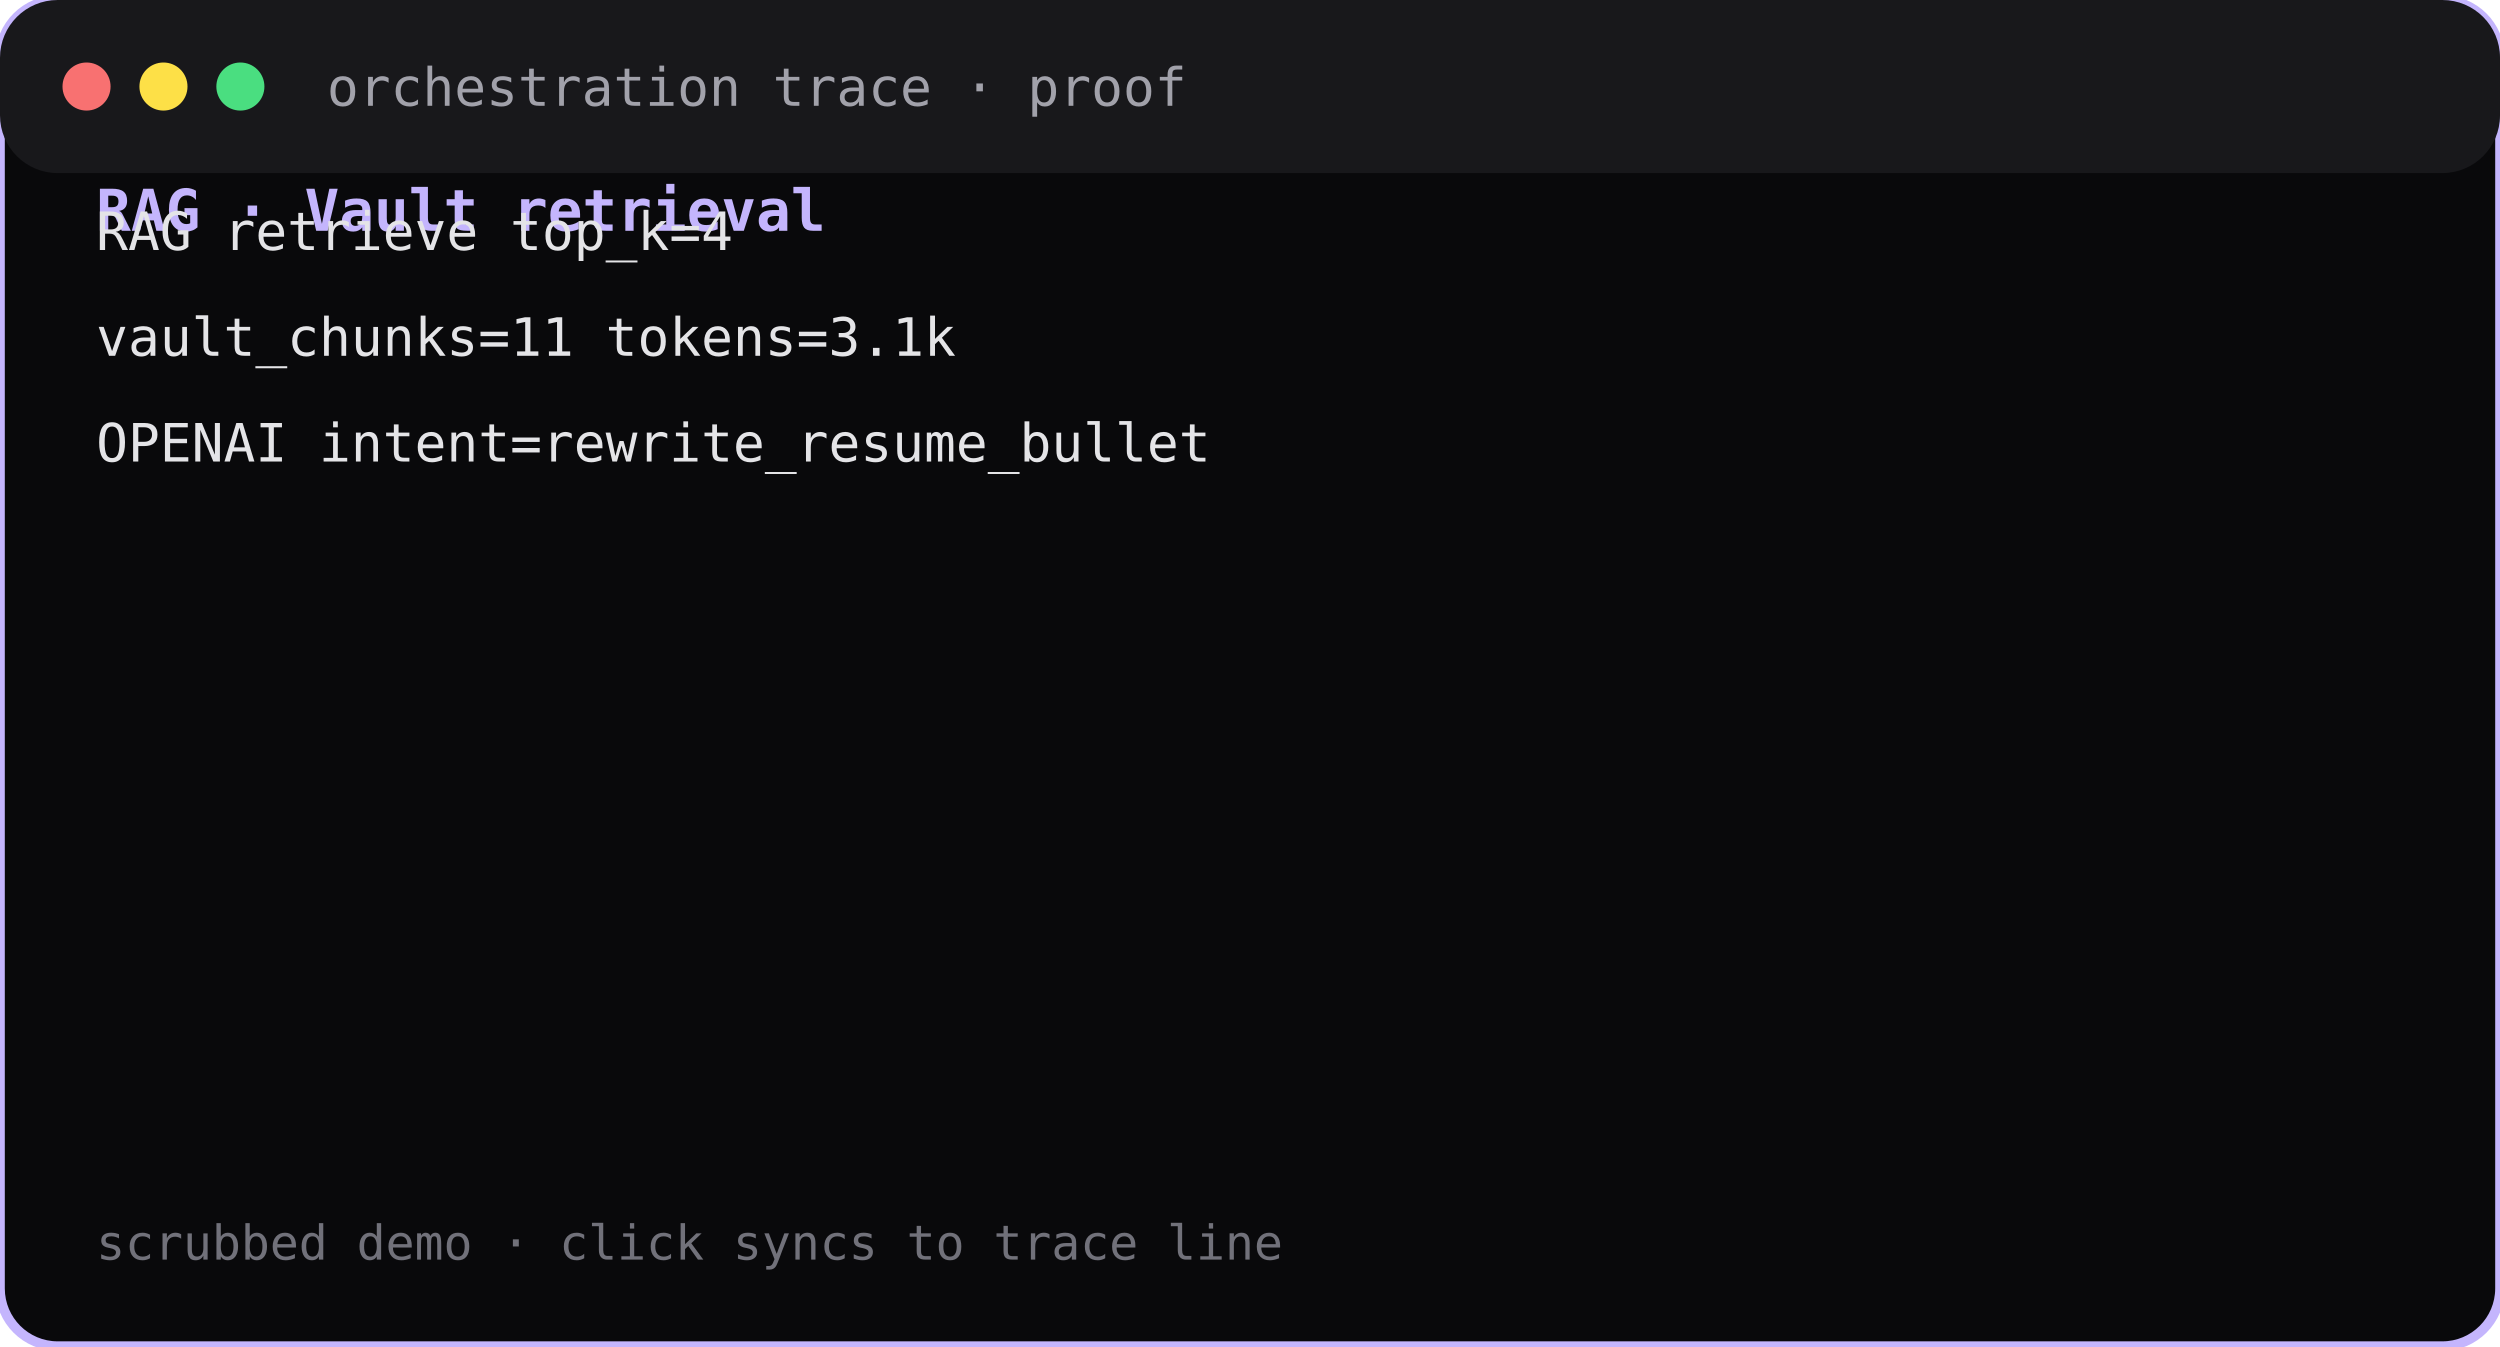
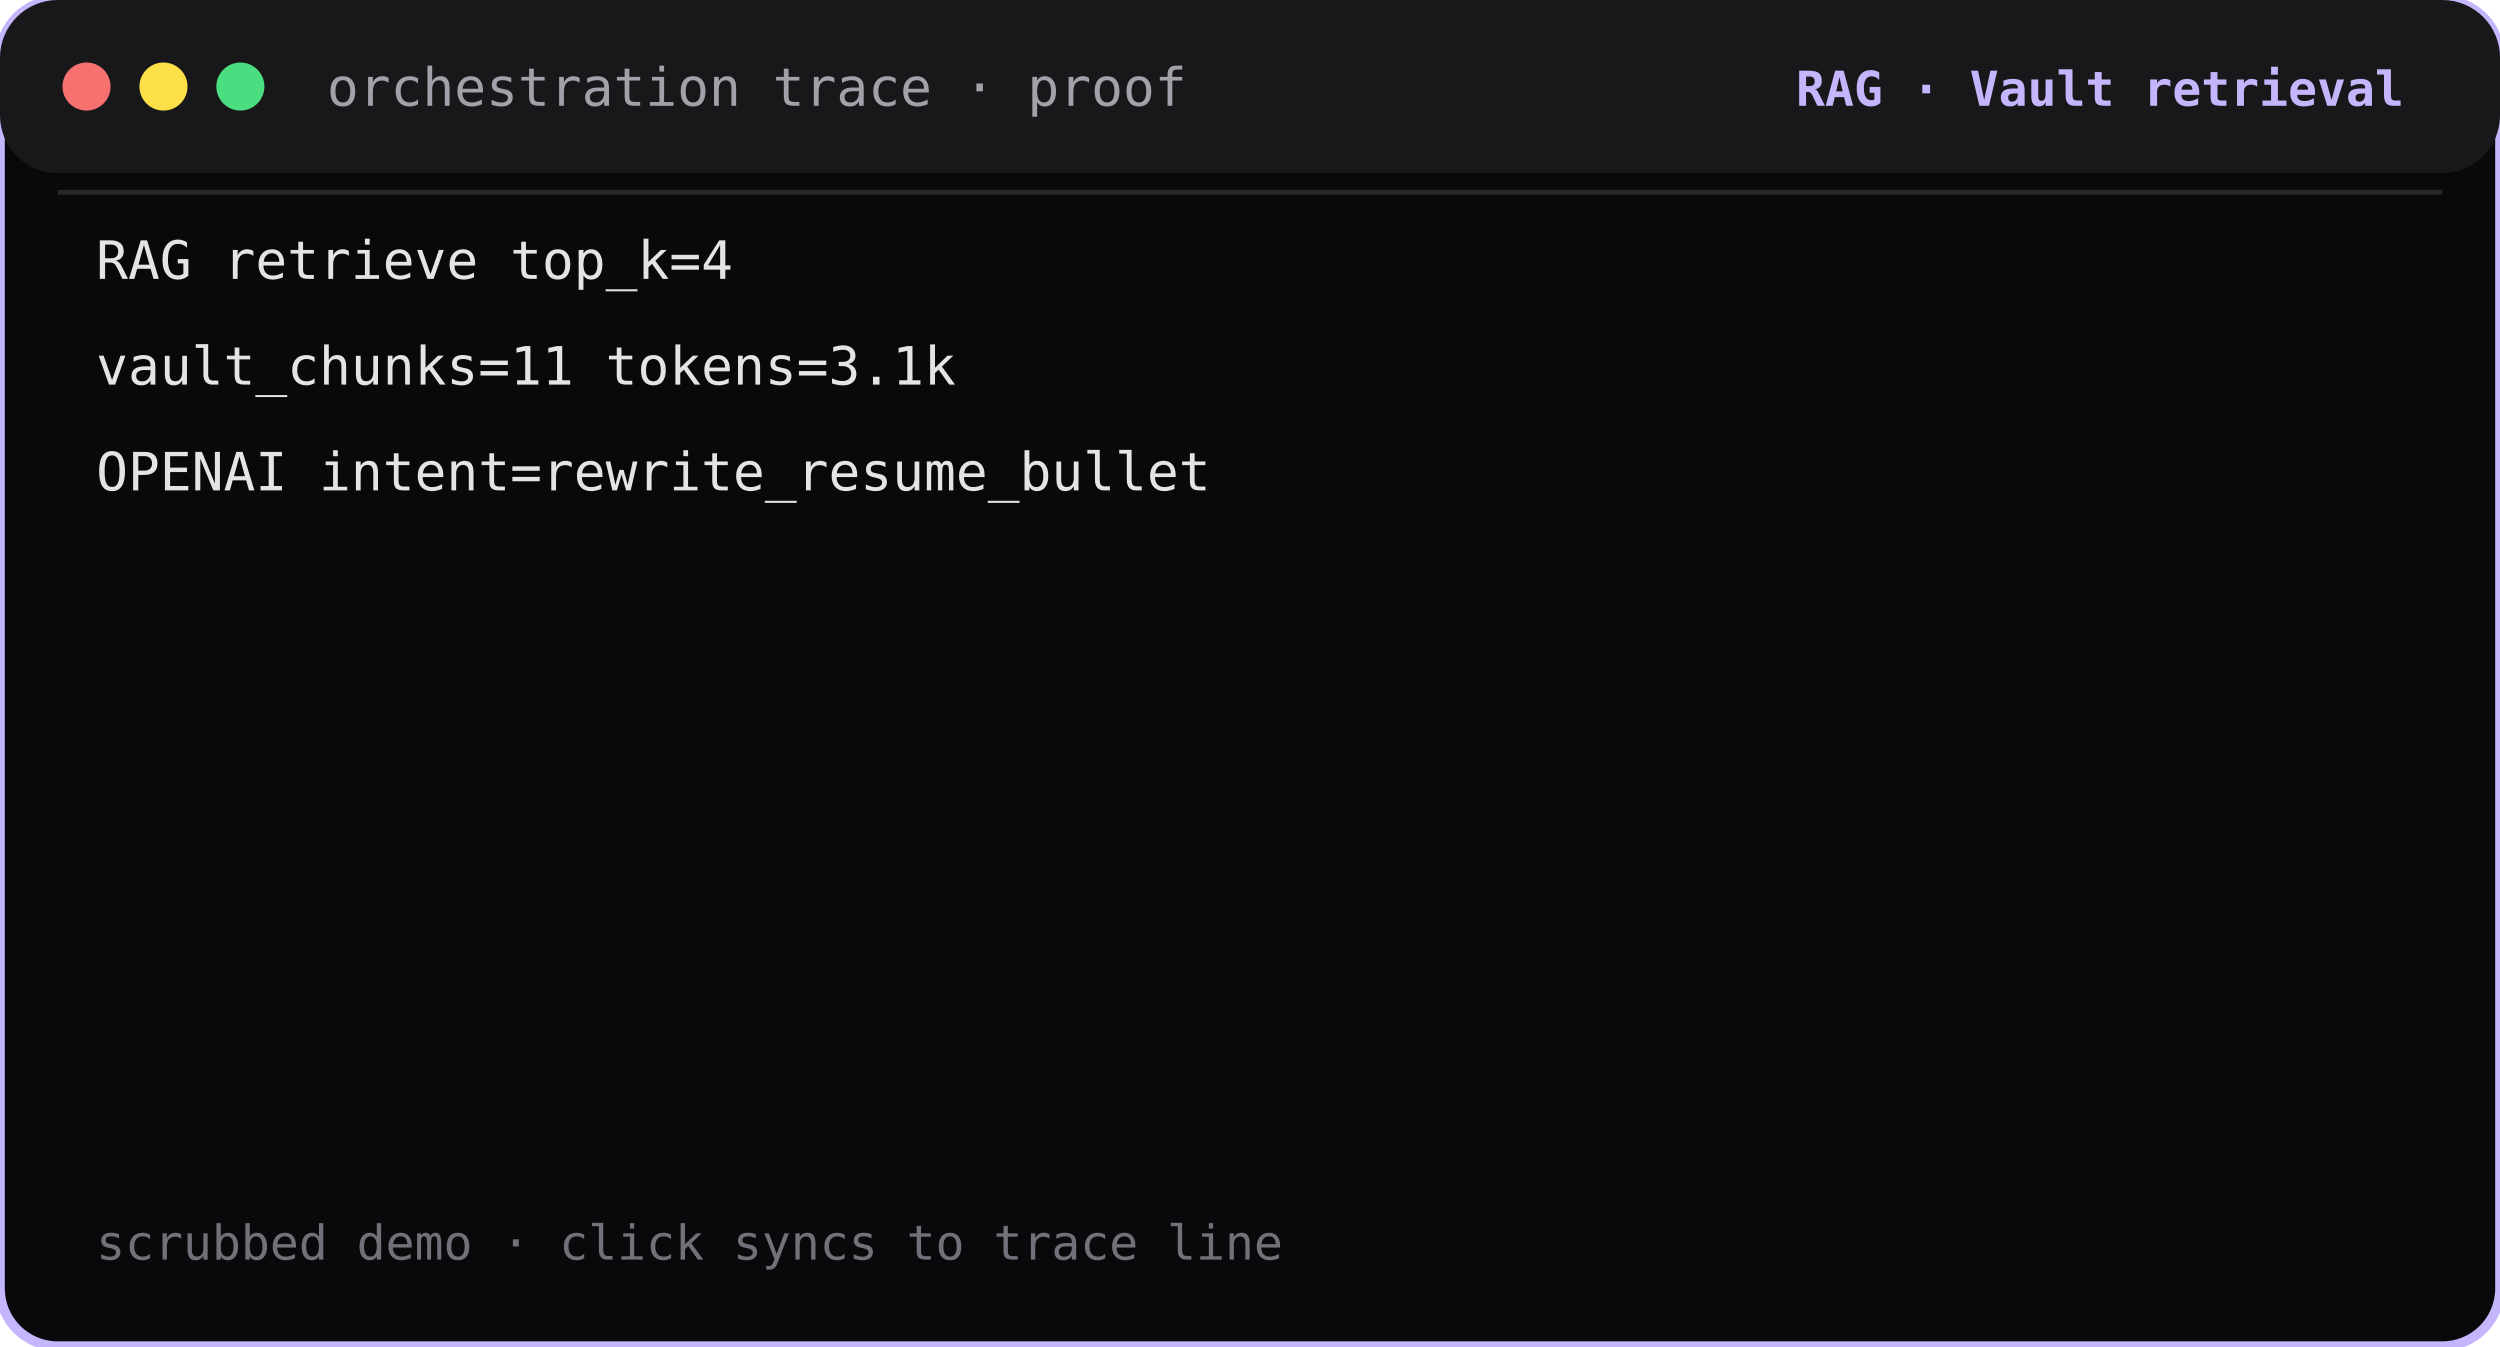
<svg xmlns="http://www.w3.org/2000/svg" viewBox="0 0 520 280" role="img" aria-label="RAG · Vault retrieval">
  <rect width="520" height="280" rx="12" fill="#09090b" stroke="#c4b5fd" stroke-width="2" />
  <rect x="0" y="0" width="520" height="36" rx="12" fill="#18181b" />
  <circle cx="18" cy="18" r="5" fill="#f87171" />
  <circle cx="34" cy="18" r="5" fill="#fde047" />
  <circle cx="50" cy="18" r="5" fill="#4ade80" />
  <text x="68" y="22" fill="#a1a1aa" font-family="ui-monospace,monospace" font-size="11">orchestration trace · proof</text>
-   <text x="20" y="48" fill="#c4b5fd" font-family="ui-monospace,monospace" font-size="12" font-weight="700">RAG · Vault retrieval</text>
-   <text x="20" y="52" fill="#e4e4e7" font-family="ui-monospace,monospace" font-size="11">RAG       retrieve top_k=4</text>
-   <text x="20" y="74" fill="#e4e4e7" font-family="ui-monospace,monospace" font-size="11">vault_chunks=11  tokens=3.1k</text>
-   <text x="20" y="96" fill="#e4e4e7" font-family="ui-monospace,monospace" font-size="11">OPENAI    intent=rewrite_resume_bullet</text>
+   <text x="500" y="22" text-anchor="end" fill="#c4b5fd" font-family="ui-monospace,monospace" font-size="10" font-weight="600">RAG · Vault retrieval</text>
+   <line x1="12" y1="40" x2="508" y2="40" stroke="#27272a" stroke-width="1" />
+   <text x="20" y="58" fill="#e4e4e7" font-family="ui-monospace,monospace" font-size="11">RAG       retrieve top_k=4</text>
+   <text x="20" y="80" fill="#e4e4e7" font-family="ui-monospace,monospace" font-size="11">vault_chunks=11  tokens=3.1k</text>
+   <text x="20" y="102" fill="#e4e4e7" font-family="ui-monospace,monospace" font-size="11">OPENAI    intent=rewrite_resume_bullet</text>
  <text x="20" y="262" fill="#71717a" font-family="ui-monospace,monospace" font-size="10">scrubbed demo · click syncs to trace line</text>
</svg>
